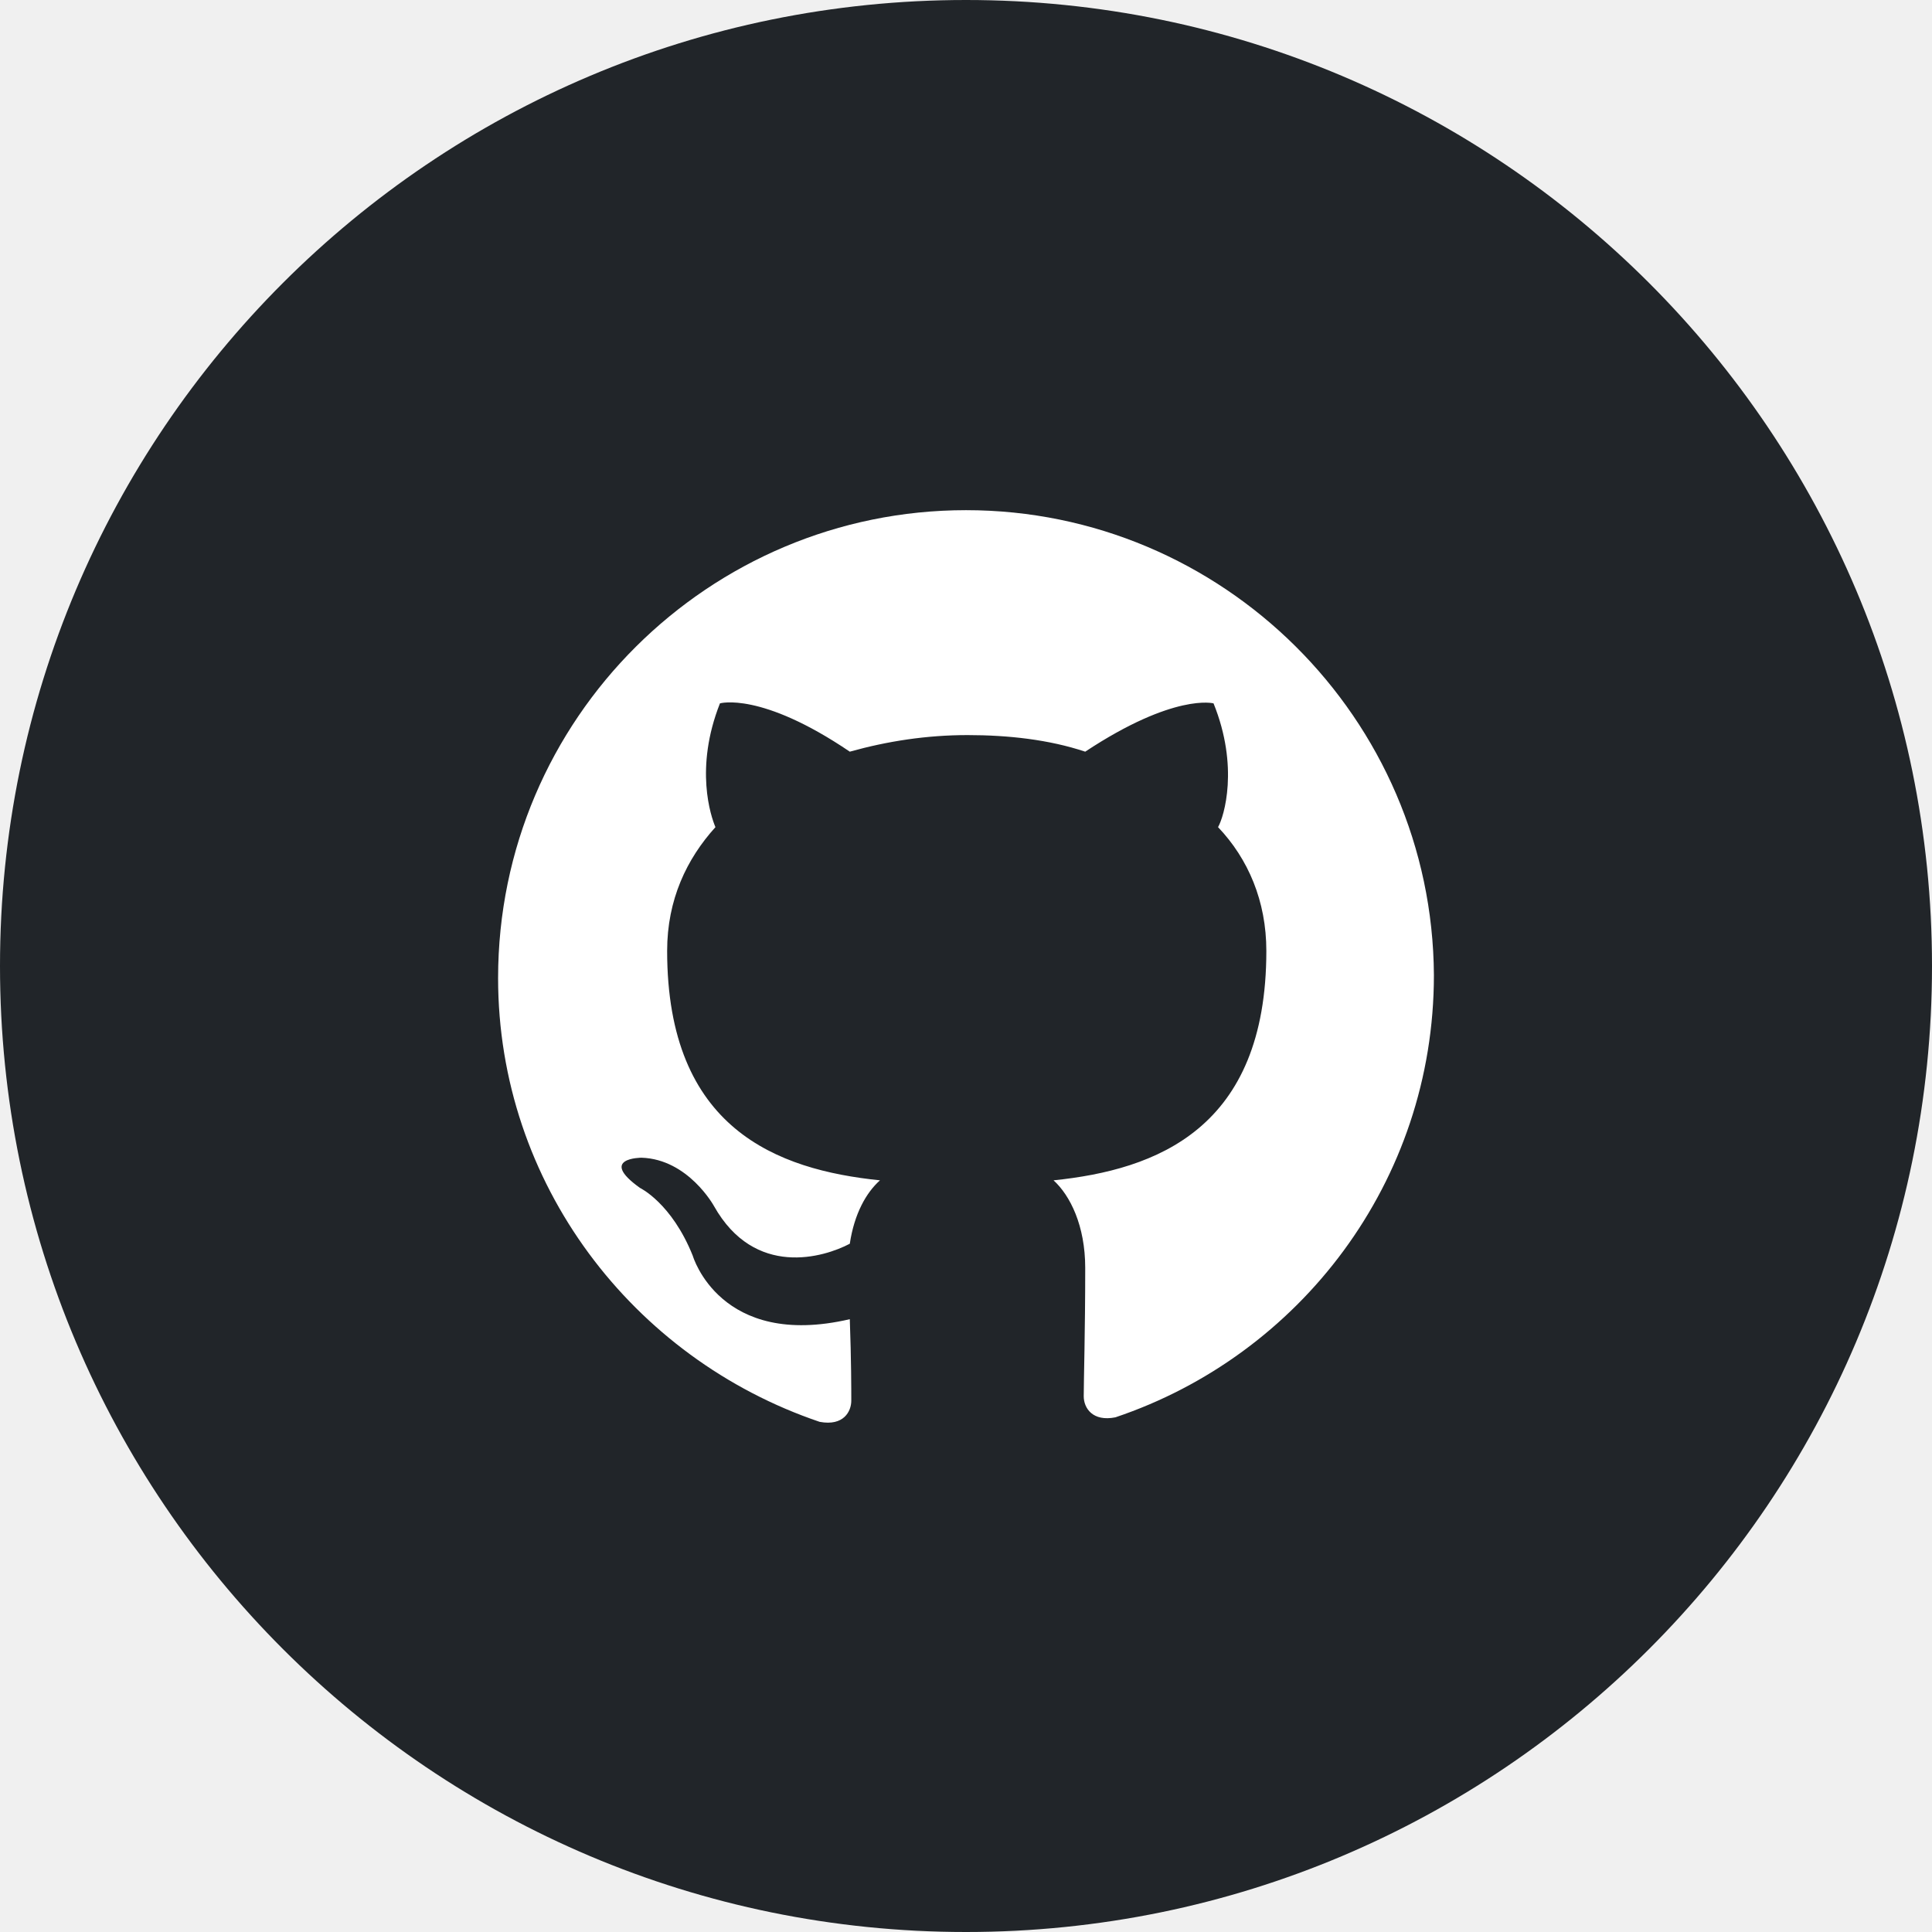
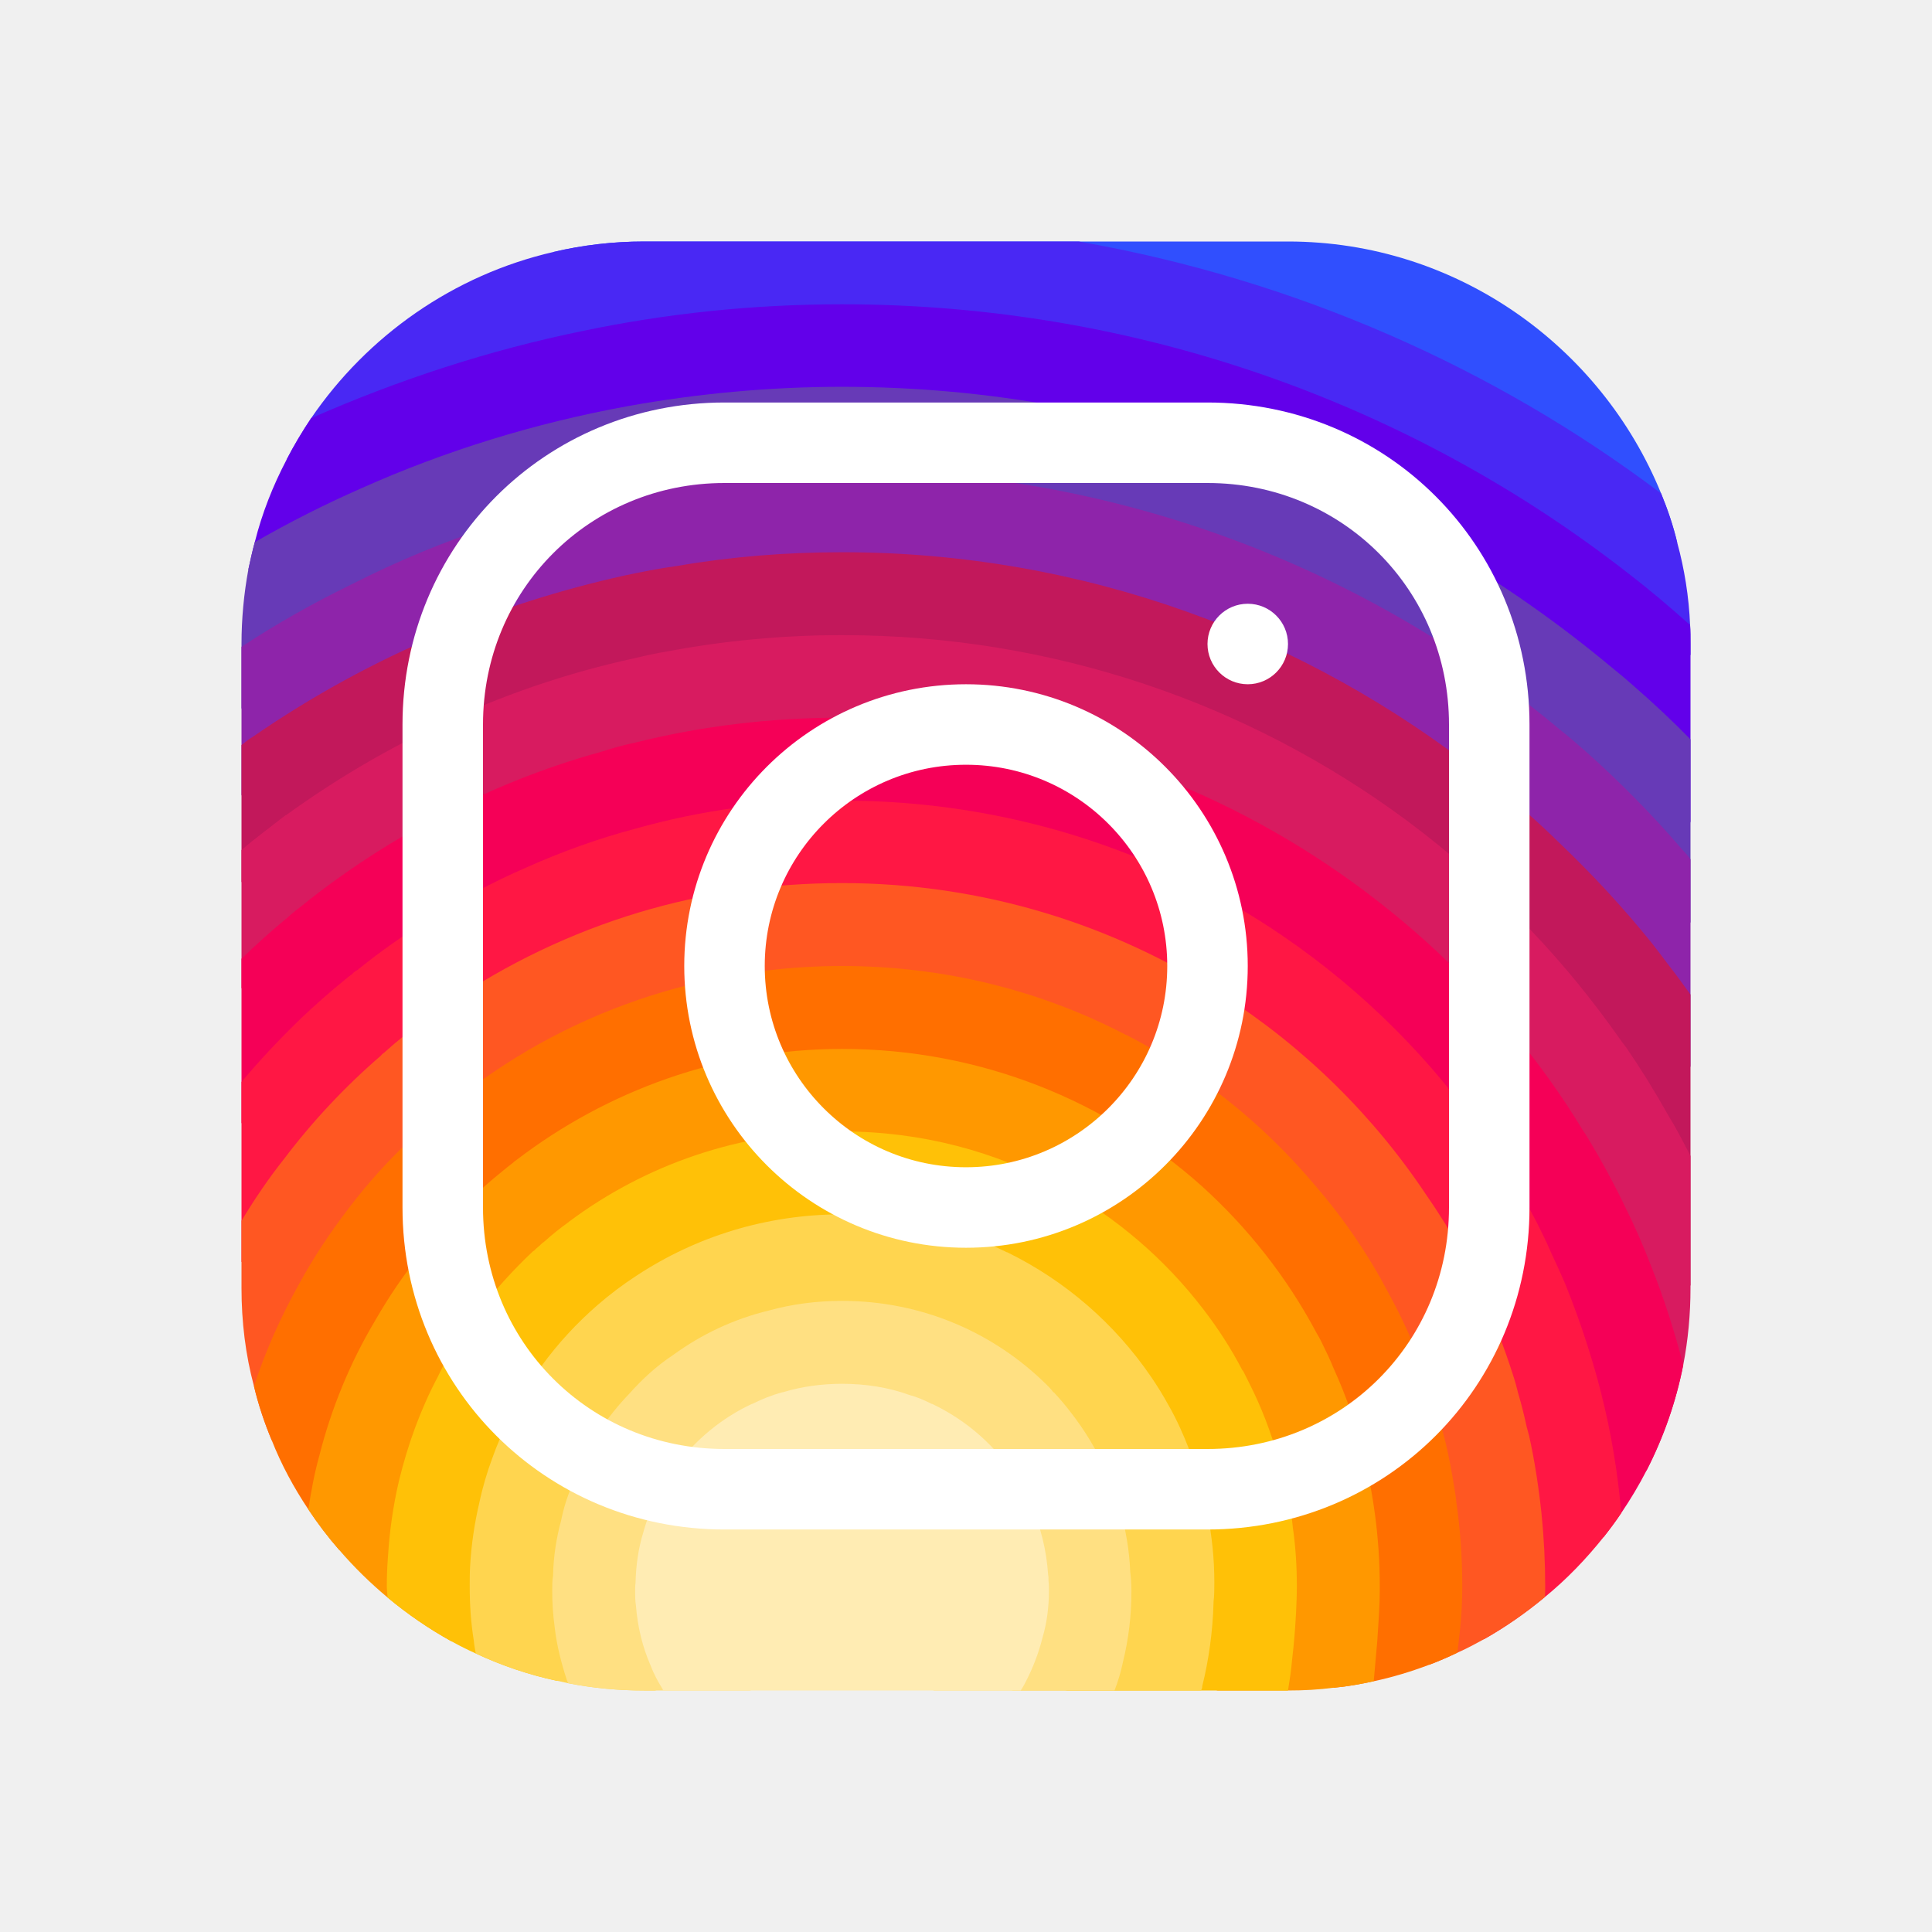
- <svg xmlns="http://www.w3.org/2000/svg" width="48" height="48" viewBox="0 0 48 48" fill="none">
-   <circle cx="24" cy="24" r="24" fill="#212529" />
-   <g clip-path="url(#clip0_38_23867)">
-     <path d="M24 12.675C17.625 12.675 12.375 17.85 12.375 24.3C12.375 29.4 15.713 33.75 20.363 35.325C20.962 35.438 21.15 35.063 21.15 34.8C21.15 34.538 21.15 33.788 21.113 32.775C17.887 33.525 17.212 31.2 17.212 31.2C16.688 29.888 15.9 29.513 15.9 29.513C14.85 28.763 15.938 28.763 15.938 28.763C17.1 28.8 17.738 29.963 17.738 29.963C18.75 31.763 20.475 31.238 21.113 30.9C21.225 30.15 21.525 29.625 21.863 29.325C19.312 29.063 16.575 28.05 16.575 23.625C16.575 22.35 17.062 21.338 17.775 20.55C17.663 20.288 17.25 19.088 17.887 17.475C17.887 17.475 18.9 17.175 21.113 18.675C22.05 18.413 23.025 18.263 24.038 18.263C25.05 18.263 26.062 18.375 26.962 18.675C29.175 17.213 30.15 17.475 30.15 17.475C30.788 19.05 30.413 20.288 30.262 20.55C31.012 21.338 31.462 22.388 31.462 23.625C31.462 28.05 28.725 29.063 26.175 29.325C26.587 29.7 26.962 30.45 26.962 31.5C26.962 33.075 26.925 34.313 26.925 34.688C26.925 34.988 27.15 35.325 27.712 35.213C32.288 33.675 35.625 29.363 35.625 24.225C35.587 17.85 30.375 12.675 24 12.675Z" fill="white" />
+ <svg xmlns="http://www.w3.org/2000/svg" x="0px" y="0px" width="48" height="48" viewBox="0 0 48 48">
+   <path fill="#304ffe" d="M41.67,13.48c-0.4,0.26-0.97,0.5-1.21,0.77c-0.09,0.09-0.14,0.19-0.12,0.29v1.03l-0.3,1.01l-0.3,1l-0.33,1.1 l-0.68,2.25l-0.66,2.22l-0.5,1.67c0,0.26-0.01,0.52-0.03,0.77c-0.07,0.96-0.27,1.88-0.59,2.74c-0.19,0.53-0.42,1.04-0.7,1.52 c-0.1,0.19-0.22,0.38-0.34,0.56c-0.4,0.63-0.88,1.21-1.41,1.72c-0.41,0.41-0.86,0.79-1.35,1.11c0,0,0,0-0.01,0 c-0.08,0.07-0.17,0.13-0.27,0.18c-0.31,0.21-0.64,0.39-0.98,0.55c-0.23,0.12-0.46,0.22-0.7,0.31c-0.05,0.03-0.11,0.05-0.16,0.07 c-0.57,0.27-1.23,0.45-1.89,0.54c-0.04,0.01-0.07,0.01-0.11,0.02c-0.4,0.07-0.79,0.13-1.19,0.16c-0.18,0.02-0.37,0.03-0.55,0.03 l-0.71-0.04l-3.42-0.18c0-0.01-0.01,0-0.01,0l-1.72-0.09c-0.13,0-0.27,0-0.4-0.01c-0.54-0.02-1.06-0.08-1.58-0.19 c-0.01,0-0.01,0-0.01,0c-0.95-0.18-1.86-0.5-2.71-0.93c-0.47-0.24-0.93-0.51-1.36-0.82c-0.18-0.13-0.35-0.27-0.52-0.42 c-0.48-0.4-0.91-0.83-1.31-1.27c-0.06-0.06-0.11-0.12-0.16-0.18c-0.06-0.06-0.12-0.13-0.17-0.19c-0.38-0.48-0.7-0.97-0.96-1.49 c-0.24-0.46-0.43-0.95-0.58-1.49c-0.06-0.19-0.11-0.37-0.15-0.57c-0.01-0.01-0.02-0.03-0.02-0.05c-0.1-0.41-0.19-0.84-0.24-1.27 c-0.06-0.33-0.09-0.66-0.09-1c-0.02-0.13-0.02-0.27-0.02-0.4l1.91-2.95l1.87-2.88l0.85-1.31l0.77-1.18l0.26-0.41v-1.03 c0.02-0.23,0.03-0.47,0.02-0.69c-0.01-0.7-0.15-1.38-0.38-2.03c-0.22-0.69-0.53-1.34-0.85-1.94c-0.38-0.69-0.78-1.31-1.11-1.87 C14,7.4,13.66,6.73,13.75,6.26C14.47,6.09,15.23,6,16,6h16c4.18,0,7.78,2.6,9.27,6.26C41.43,12.65,41.57,13.06,41.67,13.48z" />
+   <path fill="#4928f4" d="M42,16v0.27l-1.38,0.8l-0.88,0.51l-0.97,0.56l-1.94,1.13l-1.9,1.1l-1.94,1.12l-0.77,0.45 c0,0.48-0.12,0.92-0.34,1.32c-0.31,0.58-0.83,1.06-1.49,1.47c-0.67,0.41-1.49,0.74-2.41,0.98c0,0,0-0.01-0.01,0 c-3.56,0.92-8.42,0.5-10.78-1.26c-0.66-0.49-1.12-1.09-1.32-1.78c-0.06-0.23-0.09-0.48-0.09-0.73v-7.19 c0.01-0.15-0.09-0.3-0.27-0.45c-0.54-0.43-1.81-0.84-3.23-1.25c-1.11-0.31-2.3-0.62-3.3-0.92c-0.79-0.24-1.46-0.48-1.86-0.71 c0.18-0.35,0.39-0.7,0.61-1.03c1.4-2.05,3.54-3.56,6.02-4.13C14.47,6.09,15.23,6,16,6h10.8c5.37,0.94,10.32,3.13,14.47,6.26 c0.16,0.39,0.3,0.8,0.4,1.22c0.18,0.66,0.29,1.34,0.32,2.05C42,15.68,42,15.84,42,16z" />
+   <path fill="#6200ea" d="M42,16v4.41l-0.22,0.68l-0.75,2.33l-0.78,2.4l-0.41,1.28l-0.38,1.19l-0.37,1.13l-0.36,1.12l-0.19,0.59 l-0.25,0.78c0,0.76-0.02,1.43-0.07,2c-0.01,0.06-0.02,0.12-0.02,0.18c-0.06,0.53-0.14,0.98-0.27,1.36 c-0.01,0.06-0.03,0.12-0.05,0.17c-0.26,0.72-0.65,1.18-1.23,1.48c-0.14,0.08-0.3,0.14-0.47,0.2c-0.53,0.18-1.2,0.27-2.02,0.32 c-0.6,0.04-1.29,0.05-2.07,0.05H31.4l-1.19-0.05L30,37.61l-2.17-0.09l-2.2-0.09l-7.25-0.3l-1.88-0.08h-0.26 c-0.78-0.01-1.45-0.06-2.03-0.14c-0.84-0.13-1.49-0.35-1.98-0.68c-0.7-0.45-1.11-1.11-1.35-2.03c-0.06-0.22-0.11-0.45-0.14-0.7 c-0.1-0.58-0.15-1.25-0.18-2c0-0.15,0-0.3-0.01-0.46c-0.01-0.01,0-0.01,0-0.01v-0.58c-0.01-0.29-0.01-0.59-0.01-0.9l0.05-1.61 l0.03-1.15l0.04-1.34v-0.19l0.07-2.46l0.07-2.46l0.07-2.31l0.06-2.27l0.02-0.6c0-0.31-1.05-0.49-2.22-0.64 c-0.93-0.12-1.95-0.23-2.56-0.37c0.05-0.23,0.1-0.46,0.16-0.68c0.18-0.72,0.45-1.4,0.79-2.05c0.18-0.35,0.39-0.7,0.61-1.03 c2.16-0.95,4.41-1.69,6.76-2.17c2.06-0.43,4.21-0.66,6.43-0.66c7.36,0,14.16,2.49,19.54,6.69c0.52,0.4,1.03,0.83,1.53,1.28 C42,15.68,42,15.84,42,16z" />
+   <path fill="#673ab7" d="M42,18.37v4.54l-0.55,1.06l-1.05,2.05l-0.56,1.08l-0.51,0.99l-0.22,0.43c0,0.31,0,0.61-0.02,0.9 c0,0.43-0.02,0.84-0.05,1.22c-0.04,0.45-0.1,0.86-0.16,1.24c-0.15,0.79-0.36,1.47-0.66,2.03c-0.04,0.07-0.08,0.14-0.12,0.2 c-0.11,0.18-0.24,0.35-0.38,0.51c-0.18,0.22-0.38,0.41-0.61,0.57c-0.34,0.26-0.74,0.47-1.2,0.63c-0.57,0.21-1.23,0.35-2.01,0.43 c-0.51,0.05-1.07,0.08-1.68,0.08l-0.42,0.02l-2.08,0.12h-0.01L27.5,36.6l-2.25,0.13l-3.1,0.18l-3.77,0.22l-0.55,0.03 c-0.51,0-0.99-0.03-1.45-0.09c-0.05-0.01-0.09-0.02-0.14-0.02c-0.68-0.11-1.3-0.29-1.86-0.54c-0.68-0.3-1.27-0.7-1.77-1.18 c-0.44-0.43-0.82-0.92-1.13-1.47c-0.07-0.13-0.14-0.25-0.2-0.39c-0.3-0.59-0.54-1.25-0.72-1.97c-0.03-0.12-0.06-0.25-0.08-0.38 c-0.06-0.23-0.11-0.47-0.14-0.72c-0.11-0.64-0.17-1.32-0.2-2.03v-0.01c-0.01-0.29-0.02-0.57-0.02-0.87l-0.49-1.17l-0.07-0.18 L9.5,25.99L8.75,24.2l-0.12-0.29l-0.72-1.73l-0.8-1.93c0,0,0,0-0.01,0L6.29,18.3L6,17.59V16c0-0.63,0.06-1.25,0.17-1.85 c0.05-0.23,0.1-0.46,0.16-0.68c0.85-0.49,1.74-0.94,2.65-1.34c2.08-0.93,4.31-1.62,6.62-2.04c1.72-0.31,3.51-0.48,5.32-0.48 c7.31,0,13.94,2.65,19.12,6.97c0.2,0.16,0.39,0.32,0.58,0.49C41.09,17.48,41.55,17.91,42,18.37z" />
+   <path fill="#8e24aa" d="M42,21.35v5.14l-0.57,1.19l-1.08,2.25l-0.01,0.03c0,0.43-0.02,0.82-0.05,1.17c-0.1,1.15-0.38,1.88-0.84,2.33 c-0.33,0.34-0.74,0.53-1.25,0.63c-0.03,0.01-0.07,0.01-0.1,0.02c-0.16,0.03-0.33,0.05-0.51,0.05c-0.62,0.06-1.35,0.02-2.19-0.04 c-0.09,0-0.19-0.01-0.29-0.02c-0.61-0.04-1.26-0.08-1.98-0.11c-0.39-0.01-0.8-0.02-1.22-0.02h-0.02l-1.01,0.08h-0.01l-2.27,0.16 l-2.59,0.2l-0.38,0.03l-3.03,0.22l-1.57,0.12l-1.55,0.11c-0.27,0-0.53,0-0.79-0.01c0,0-0.01-0.01-0.01,0 c-1.13-0.02-2.14-0.09-3.04-0.26c-0.83-0.14-1.56-0.36-2.18-0.69c-0.64-0.31-1.17-0.75-1.6-1.31c-0.41-0.55-0.71-1.24-0.9-2.07 c0-0.01,0-0.01,0-0.01c-0.14-0.67-0.22-1.45-0.22-2.33l-0.15-0.27L9.7,26.35l-0.13-0.22L9.5,25.99l-0.93-1.65l-0.46-0.83 l-0.58-1.03l-1-1.79L6,19.75v-3.68c0.88-0.58,1.79-1.09,2.73-1.55c1.14-0.58,2.32-1.07,3.55-1.47c1.34-0.44,2.74-0.79,4.17-1.02 c1.45-0.24,2.94-0.36,4.47-0.36c6.8,0,13.04,2.43,17.85,6.47c0.22,0.17,0.43,0.36,0.64,0.54c0.84,0.75,1.64,1.56,2.37,2.41 C41.86,21.18,41.94,21.26,42,21.35z" />
+   <path fill="#c2185b" d="M42,24.71v7.23c-0.24-0.14-0.57-0.31-0.98-0.49c-0.22-0.11-0.47-0.22-0.73-0.32 c-0.38-0.17-0.79-0.33-1.25-0.49c-0.1-0.04-0.2-0.07-0.31-0.1c-0.18-0.07-0.37-0.13-0.56-0.19c-0.59-0.18-1.24-0.35-1.92-0.5 c-0.26-0.05-0.53-0.1-0.8-0.14c-0.87-0.15-1.8-0.24-2.77-0.25c-0.08-0.01-0.17-0.01-0.25-0.01l-2.57,0.02l-3.5,0.02h-0.01 l-7.49,0.06c-2.38,0-3.84,0.57-4.72,0.8c0,0-0.01,0-0.01,0.01c-0.93,0.24-1.22,0.09-1.3-1.54c-0.02-0.45-0.03-1.03-0.03-1.74 l-0.56-0.43l-0.98-0.74l-0.6-0.46l-0.12-0.09L8.88,24.1l-0.25-0.19l-0.52-0.4l-0.96-0.72L6,21.91v-3.4 c0.1-0.08,0.19-0.15,0.29-0.21c1.45-1,3-1.85,4.64-2.54c1.46-0.62,3-1.11,4.58-1.46c0.43-0.09,0.87-0.18,1.32-0.24 c1.33-0.23,2.7-0.34,4.09-0.34c6.01,0,11.53,2.09,15.91,5.55c0.66,0.52,1.3,1.07,1.9,1.66c0.82,0.78,1.59,1.61,2.3,2.49 c0.14,0.18,0.28,0.36,0.42,0.55C41.64,24.21,41.82,24.46,42,24.71z" />
+   <path fill="#d81b60" d="M42,28.72V32c0,0.65-0.06,1.29-0.18,1.91c-0.18,0.92-0.49,1.8-0.91,2.62c-0.22,0.05-0.47,0.05-0.75,0.01 c-0.63-0.11-1.37-0.44-2.17-0.87c-0.04-0.01-0.08-0.03-0.11-0.05c-0.25-0.13-0.51-0.27-0.77-0.43c-0.53-0.29-1.09-0.61-1.65-0.91 c-0.12-0.06-0.24-0.12-0.35-0.18c-0.64-0.33-1.3-0.63-1.96-0.86c0,0,0,0-0.01,0c-0.14-0.05-0.29-0.1-0.44-0.14 c-0.57-0.16-1.15-0.26-1.71-0.26l-1.1-0.32l-4.87-1.41c0,0,0,0-0.01,0l-2.99-0.87h-0.01l-1.3-0.38c-3.76,0-6.07,1.6-7.19,0.99 c-0.44-0.23-0.7-0.81-0.79-1.95c-0.03-0.32-0.04-0.68-0.04-1.1l-1.17-0.57l-0.05-0.02h-0.01l-0.84-0.42L9.7,26.35l-0.07-0.03 l-0.17-0.09L7.5,25.28L6,24.55v-3.43c0.17-0.15,0.35-0.29,0.53-0.43c0.19-0.15,0.38-0.29,0.57-0.44c0.01,0,0.01,0,0.01,0 c1.18-0.85,2.43-1.6,3.76-2.22c1.55-0.74,3.2-1.31,4.91-1.68c0.25-0.06,0.51-0.12,0.77-0.16c1.42-0.27,2.88-0.41,4.37-0.41 c5.27,0,10.11,1.71,14.01,4.59c1.13,0.84,2.18,1.77,3.14,2.78c0.79,0.83,1.52,1.73,2.18,2.67c0.05,0.07,0.1,0.14,0.15,0.2 c0.37,0.54,0.71,1.09,1.03,1.66C41.64,28.02,41.82,28.37,42,28.72z" />
+   <path fill="#f50057" d="M41.82,33.91c-0.18,0.92-0.49,1.8-0.91,2.62c-0.19,0.37-0.4,0.72-0.63,1.06c-0.14,0.21-0.29,0.41-0.44,0.6 c-0.36-0.14-0.89-0.34-1.54-0.56c0,0,0,0,0-0.01c-0.49-0.17-1.05-0.35-1.65-0.52c-0.17-0.05-0.34-0.1-0.52-0.15 c-0.71-0.19-1.45-0.36-2.17-0.46c-0.6-0.1-1.19-0.16-1.74-0.16l-0.46-0.13h-0.01l-2.42-0.7l-1.49-0.43l-1.66-0.48h-0.01l-0.54-0.15 l-6.53-1.88l-1.88-0.54l-1.4-0.33l-2.28-0.54l-0.28-0.07c0,0,0,0-0.01,0l-2.29-0.53c0-0.01,0-0.01,0-0.01l-0.41-0.09l-0.21-0.05 l-1.67-0.39l-0.19-0.05l-1.42-1.17L6,27.9v-4.08c0.37-0.36,0.75-0.7,1.15-1.03c0.12-0.11,0.25-0.21,0.38-0.31 c0.12-0.1,0.25-0.2,0.38-0.3c0.91-0.69,1.87-1.31,2.89-1.84c1.3-0.7,2.68-1.26,4.13-1.66c0.28-0.09,0.56-0.17,0.85-0.23 c1.64-0.41,3.36-0.62,5.14-0.62c4.47,0,8.63,1.35,12.07,3.66c1.71,1.15,3.25,2.53,4.55,4.1c0.66,0.79,1.26,1.62,1.79,2.5 c0.05,0.07,0.09,0.13,0.13,0.2c0.32,0.53,0.62,1.08,0.89,1.64c0.25,0.5,0.47,1,0.67,1.52C41.34,32.25,41.6,33.07,41.82,33.91z" />
+   <path fill="#ff1744" d="M40.28,37.59c-0.14,0.21-0.29,0.41-0.44,0.6c-0.44,0.55-0.92,1.05-1.46,1.49c-0.47,0.39-0.97,0.74-1.5,1.04 c-0.2-0.05-0.4-0.11-0.61-0.19c-0.66-0.23-1.35-0.61-1.99-1.01c-0.96-0.61-1.79-1.27-2.16-1.57c-0.14-0.12-0.21-0.18-0.21-0.18 l-1.7-0.15L30,37.6l-2.2-0.19l-2.28-0.2l-3.37-0.3l-5.34-0.47l-0.02-0.01l-1.88-0.91l-1.9-0.92l-1.53-0.74l-0.33-0.16l-0.41-0.2 l-1.42-0.69L7.43,31.9l-0.59-0.29L6,31.35v-4.47c0.47-0.56,0.97-1.09,1.5-1.6c0.34-0.32,0.7-0.64,1.07-0.94 c0.06-0.05,0.12-0.1,0.18-0.14c0.04-0.05,0.09-0.08,0.13-0.1c0.59-0.48,1.21-0.91,1.85-1.3c0.74-0.47,1.52-0.89,2.33-1.24 c0.87-0.39,1.78-0.72,2.72-0.97c1.63-0.46,3.36-0.7,5.14-0.7c4.08,0,7.85,1.24,10.96,3.37c1.99,1.36,3.71,3.08,5.07,5.07 c0.45,0.64,0.85,1.32,1.22,2.02c0.13,0.26,0.26,0.52,0.37,0.78c0.12,0.25,0.23,0.5,0.34,0.75c0.21,0.52,0.4,1.04,0.57,1.58 c0.32,1,0.56,2.02,0.71,3.08C40.21,36.89,40.25,37.24,40.28,37.59z" />
+   <path fill="#ff5722" d="M38.39,39.42c0,0.08,0,0.17-0.01,0.26c-0.47,0.39-0.97,0.74-1.5,1.04c-0.22,0.12-0.44,0.24-0.67,0.34 c-0.23,0.11-0.46,0.21-0.7,0.3c-0.34-0.18-0.8-0.4-1.29-0.61c-0.69-0.31-1.44-0.59-2.02-0.68c-0.14-0.03-0.27-0.04-0.39-0.04 l-1.64-0.21h-0.02l-2.04-0.27l-2.06-0.27l-0.96-0.12l-7.56-0.98c-0.49,0-1.01-0.03-1.55-0.1c-0.66-0.06-1.35-0.16-2.04-0.3 c-0.68-0.12-1.37-0.28-2.03-0.45c-0.69-0.16-1.37-0.35-2-0.53c-0.73-0.22-1.41-0.43-1.98-0.62c-0.47-0.15-0.87-0.29-1.18-0.4 c-0.18-0.43-0.33-0.88-0.44-1.34C6.1,33.66,6,32.84,6,32v-1.67c0.32-0.53,0.67-1.05,1.06-1.54c0.71-0.94,1.52-1.8,2.4-2.56 c0.03-0.04,0.07-0.07,0.1-0.09l0.01-0.01c0.31-0.28,0.63-0.53,0.97-0.77c0.04-0.04,0.08-0.07,0.12-0.1 c0.16-0.12,0.33-0.24,0.51-0.35c1.43-0.97,3.01-1.73,4.7-2.24c1.6-0.48,3.29-0.73,5.05-0.73c3.49,0,6.75,1.03,9.47,2.79 c2.01,1.29,3.74,2.99,5.06,4.98c0.16,0.23,0.31,0.46,0.46,0.7c0.69,1.17,1.26,2.43,1.68,3.75c0.05,0.15,0.09,0.3,0.13,0.46 c0.08,0.27,0.15,0.55,0.21,0.83c0.02,0.07,0.04,0.14,0.06,0.22c0.14,0.63,0.24,1.29,0.31,1.95c0,0.01,0,0.01,0,0.01 C38.36,38.22,38.39,38.82,38.39,39.42z" />
+   <path fill="#ff6f00" d="M36.33,39.42c0,0.35-0.02,0.73-0.06,1.11c-0.02,0.18-0.04,0.36-0.06,0.53c-0.23,0.11-0.46,0.21-0.7,0.3 c-0.45,0.17-0.91,0.31-1.38,0.41c-0.32,0.07-0.65,0.13-0.98,0.16h-0.01c-0.31-0.19-0.67-0.42-1.04-0.68 c-0.67-0.47-1.37-1-1.93-1.43c-0.01-0.01-0.01-0.01-0.02-0.02c-0.59-0.45-1.01-0.79-1.01-0.79l-1.06,0.04l-2.04,0.07l-0.95,0.04 l-3.82,0.14l-3.23,0.12c-0.21,0.01-0.46,0.01-0.77,0h-0.01c-0.42-0.01-0.92-0.04-1.47-0.09c-0.64-0.05-1.34-0.11-2.05-0.18 c-0.69-0.08-1.39-0.16-2.06-0.24c-0.74-0.08-1.44-0.17-2.04-0.25c-0.47-0.06-0.88-0.11-1.21-0.15c-0.28-0.32-0.53-0.65-0.77-1.01 c-0.36-0.54-0.67-1.11-0.91-1.72c-0.18-0.43-0.33-0.88-0.44-1.34c0.29-0.89,0.67-1.73,1.12-2.54c0.36-0.66,0.78-1.29,1.24-1.89 c0.45-0.59,0.94-1.14,1.47-1.64v-0.01c0.15-0.15,0.3-0.29,0.45-0.42c0.28-0.26,0.57-0.5,0.87-0.73h0.01 c0.01-0.02,0.02-0.02,0.03-0.03c0.24-0.19,0.49-0.36,0.74-0.53c1.48-1.01,3.15-1.76,4.95-2.2c1.19-0.29,2.44-0.45,3.73-0.45 c2.54,0,4.94,0.61,7.05,1.71h0.01c1.81,0.93,3.41,2.21,4.7,3.75c0.71,0.82,1.32,1.72,1.82,2.67c0.35,0.64,0.65,1.31,0.9,1.99 c0.02,0.06,0.04,0.11,0.06,0.16c0.17,0.5,0.32,1.02,0.45,1.54c0.09,0.37,0.16,0.75,0.22,1.13c0.02,0.12,0.04,0.23,0.05,0.35 C36.28,37.99,36.33,38.7,36.33,39.42z" />
+   <path fill="#ff9800" d="M34.28,39.42v0.1c0,0.34-0.03,0.77-0.06,1.23c-0.03,0.34-0.06,0.69-0.09,1.02c-0.32,0.07-0.65,0.13-0.98,0.16 h-0.01C32.76,41.98,32.39,42,32,42h-1.75l-0.38-0.11l-1.97-0.6l-2-0.6l-4.63-1.39l-2-0.6c0,0-0.83,0.33-2,0.72h-0.01 c-0.45,0.15-0.94,0.31-1.46,0.47c-0.65,0.19-1.34,0.38-2.02,0.53c-0.7,0.16-1.39,0.28-2.01,0.33c-0.19,0.02-0.38,0.03-0.55,0.03 c-0.56-0.31-1.1-0.68-1.59-1.09c-0.43-0.36-0.83-0.75-1.2-1.18c-0.28-0.32-0.53-0.65-0.77-1.01c0.07-0.45,0.15-0.89,0.27-1.32 c0.3-1.19,0.77-2.33,1.39-3.37c0.34-0.59,0.72-1.16,1.16-1.69c0.01-0.03,0.04-0.06,0.07-0.08c-0.01-0.01,0-0.01,0-0.01 c0.13-0.17,0.27-0.33,0.41-0.48c0-0.01,0-0.01,0-0.01c0.41-0.44,0.83-0.86,1.29-1.25c0.16-0.13,0.31-0.26,0.48-0.39 c0.03-0.03,0.06-0.05,0.1-0.08c2.25-1.72,5.06-2.76,8.09-2.76c3.44,0,6.57,1.29,8.94,3.41c1.14,1.03,2.11,2.26,2.84,3.63 c0.06,0.1,0.12,0.21,0.17,0.32c0.09,0.18,0.18,0.37,0.26,0.57c0.33,0.72,0.59,1.48,0.77,2.26c0.02,0.08,0.04,0.16,0.06,0.24 c0.08,0.37,0.15,0.75,0.2,1.13C34.24,38.21,34.28,38.81,34.28,39.42z" />
+   <path fill="#ffc107" d="M32.22,39.42c0,0.2-0.01,0.42-0.02,0.65c-0.02,0.37-0.05,0.77-0.1,1.18c-0.02,0.25-0.06,0.5-0.1,0.75h-5.48 l-1.06-0.17l-4.14-0.66l-0.59-0.09l-1.35-0.22c-0.59,0-1.87,0.26-3.22,0.51c-0.71,0.13-1.43,0.27-2.08,0.36 c-0.08,0.01-0.16,0.02-0.23,0.03h-0.01c-0.7-0.15-1.38-0.38-2.02-0.68c-0.2-0.09-0.4-0.19-0.6-0.3c-0.56-0.31-1.1-0.68-1.59-1.09 c-0.01-0.12-0.02-0.22-0.02-0.27c0-0.26,0.01-0.51,0.03-0.76c0.04-0.64,0.13-1.26,0.27-1.86c0.22-0.91,0.54-1.79,0.97-2.6 c0.08-0.17,0.17-0.34,0.27-0.5c0.04-0.08,0.09-0.15,0.13-0.23c0.18-0.29,0.38-0.57,0.58-0.85c0.42-0.55,0.89-1.07,1.39-1.54 c0.01,0,0.01,0,0.01,0c0.04-0.04,0.08-0.08,0.12-0.11c0.05-0.04,0.09-0.09,0.14-0.12c0.2-0.18,0.4-0.34,0.61-0.49 c0-0.01,0.01-0.01,0.01-0.01c1.89-1.41,4.23-2.24,6.78-2.24c1.98,0,3.82,0.5,5.43,1.38h0.01c1.38,0.76,2.58,1.79,3.53,3.03 c0.37,0.48,0.7,0.99,0.98,1.53h0.01c0.05,0.1,0.1,0.2,0.15,0.3c0.3,0.59,0.54,1.21,0.72,1.85h0.01c0.01,0.05,0.03,0.1,0.04,0.15 c0.12,0.43,0.22,0.87,0.29,1.32c0.01,0.09,0.02,0.19,0.03,0.28C32.19,38.43,32.22,38.92,32.22,39.42z" />
+   <path fill="#ffd54f" d="M30.17,39.31c0,0.16,0,0.33-0.02,0.49v0.01c0,0.01,0,0.01,0,0.01c-0.02,0.72-0.12,1.43-0.28,2.07 c0,0.04-0.01,0.07-0.03,0.11h-4.67l-3.85-0.83l-0.51-0.11l-0.08,0.02l-4.27,0.88L16.27,42H16c-0.64,0-1.27-0.06-1.88-0.18 c-0.09-0.02-0.18-0.04-0.27-0.06h-0.01c-0.7-0.15-1.38-0.38-2.02-0.68c-0.02-0.11-0.04-0.22-0.05-0.33 c-0.07-0.43-0.1-0.88-0.1-1.33c0-0.17,0-0.34,0.01-0.51c0.03-0.54,0.11-1.07,0.23-1.58c0.08-0.38,0.19-0.75,0.32-1.1 c0.11-0.31,0.24-0.61,0.38-0.9c0.12-0.25,0.26-0.49,0.4-0.73c0.14-0.23,0.29-0.45,0.45-0.67c0.4-0.55,0.87-1.06,1.39-1.51 c0.3-0.26,0.63-0.51,0.97-0.73c1.46-0.96,3.21-1.52,5.1-1.52c0.37,0,0.73,0.02,1.08,0.07h0.02c1.07,0.12,2.07,0.42,2.99,0.87 c0.01,0,0.01,0,0.01,0c1.45,0.71,2.68,1.78,3.58,3.1c0.15,0.22,0.3,0.46,0.43,0.7c0.11,0.19,0.21,0.39,0.3,0.59 c0.14,0.31,0.27,0.64,0.38,0.97h0.01c0.11,0.37,0.21,0.74,0.28,1.13v0.01C30.11,38.16,30.17,38.73,30.17,39.31z" />
+   <path fill="#ffe082" d="M28.11,39.52v0.03c0,0.59-0.07,1.17-0.21,1.74c-0.05,0.24-0.12,0.48-0.21,0.71h-4.48l-2.29-0.63L18.63,42H16 c-0.64,0-1.27-0.06-1.88-0.18c-0.02-0.03-0.03-0.06-0.04-0.09c-0.14-0.43-0.25-0.86-0.3-1.31c-0.04-0.29-0.06-0.59-0.06-0.9 c0-0.12,0-0.25,0.02-0.37c0.01-0.47,0.08-0.93,0.2-1.37c0.06-0.3,0.15-0.59,0.27-0.87c0.04-0.14,0.1-0.27,0.17-0.4 c0.15-0.34,0.33-0.67,0.53-0.99c0.22-0.32,0.46-0.62,0.73-0.9c0.32-0.36,0.68-0.69,1.09-0.96c0.7-0.51,1.5-0.89,2.37-1.1 c0.58-0.16,1.19-0.24,1.82-0.24c2,0,3.79,0.8,5.09,2.09c0.05,0.05,0.11,0.11,0.16,0.18h0.01c0.14,0.15,0.27,0.3,0.4,0.47 c0.37,0.47,0.68,0.98,0.92,1.54c0.12,0.26,0.22,0.53,0.3,0.81c0.01,0.04,0.02,0.07,0.03,0.11c0.14,0.49,0.23,1,0.25,1.53 C28.1,39.2,28.11,39.36,28.11,39.52z" />
+   <path fill="#ffecb3" d="M26.06,39.52c0,0.41-0.05,0.8-0.16,1.17c-0.1,0.4-0.25,0.78-0.44,1.14c-0.03,0.06-0.1,0.17-0.1,0.17h-8.88 c-0.01-0.01-0.02-0.03-0.02-0.04c-0.12-0.19-0.22-0.38-0.3-0.59c-0.2-0.46-0.32-0.96-0.36-1.48c-0.02-0.12-0.02-0.25-0.02-0.37 c0-0.06,0-0.13,0.01-0.19c0.01-0.44,0.07-0.86,0.19-1.25c0.1-0.36,0.23-0.69,0.4-1.01c0,0,0.01-0.01,0.01-0.02 c0.12-0.21,0.25-0.42,0.4-0.62c0.49-0.66,1.14-1.2,1.89-1.55c0.01,0,0.01,0,0.01,0c0.24-0.12,0.49-0.22,0.75-0.29c0,0,0,0,0.01,0 c0.46-0.14,0.96-0.21,1.47-0.21c0.59,0,1.16,0.09,1.68,0.28c0.19,0.05,0.37,0.13,0.55,0.22c0,0,0,0,0.01,0 c0.86,0.41,1.59,1.05,2.09,1.85c0.1,0.15,0.19,0.31,0.27,0.48c0.04,0.07,0.08,0.15,0.11,0.22c0.23,0.52,0.37,1.09,0.41,1.69 c0.01,0.05,0.01,0.1,0.01,0.16C26.06,39.36,26.06,39.44,26.06,39.52z" />
+   <g>
+     <path fill="none" stroke="#fff" stroke-linecap="round" stroke-linejoin="round" stroke-miterlimit="10" stroke-width="2" d="M30,11H18c-3.9,0-7,3.1-7,7v12c0,3.9,3.1,7,7,7h12c3.9,0,7-3.1,7-7V18C37,14.1,33.9,11,30,11z" />
+     <circle cx="31" cy="16" r="1" fill="#fff" />
  </g>
-   <defs>
-     <clipPath id="clip0_38_23867">
-       <rect width="24" height="24" fill="white" transform="translate(12 12.0001)" />
-     </clipPath>
-   </defs>
+   <g>
+     <circle cx="24" cy="24" r="6" fill="none" stroke="#fff" stroke-linecap="round" stroke-linejoin="round" stroke-miterlimit="10" stroke-width="2" />
+   </g>
</svg>
